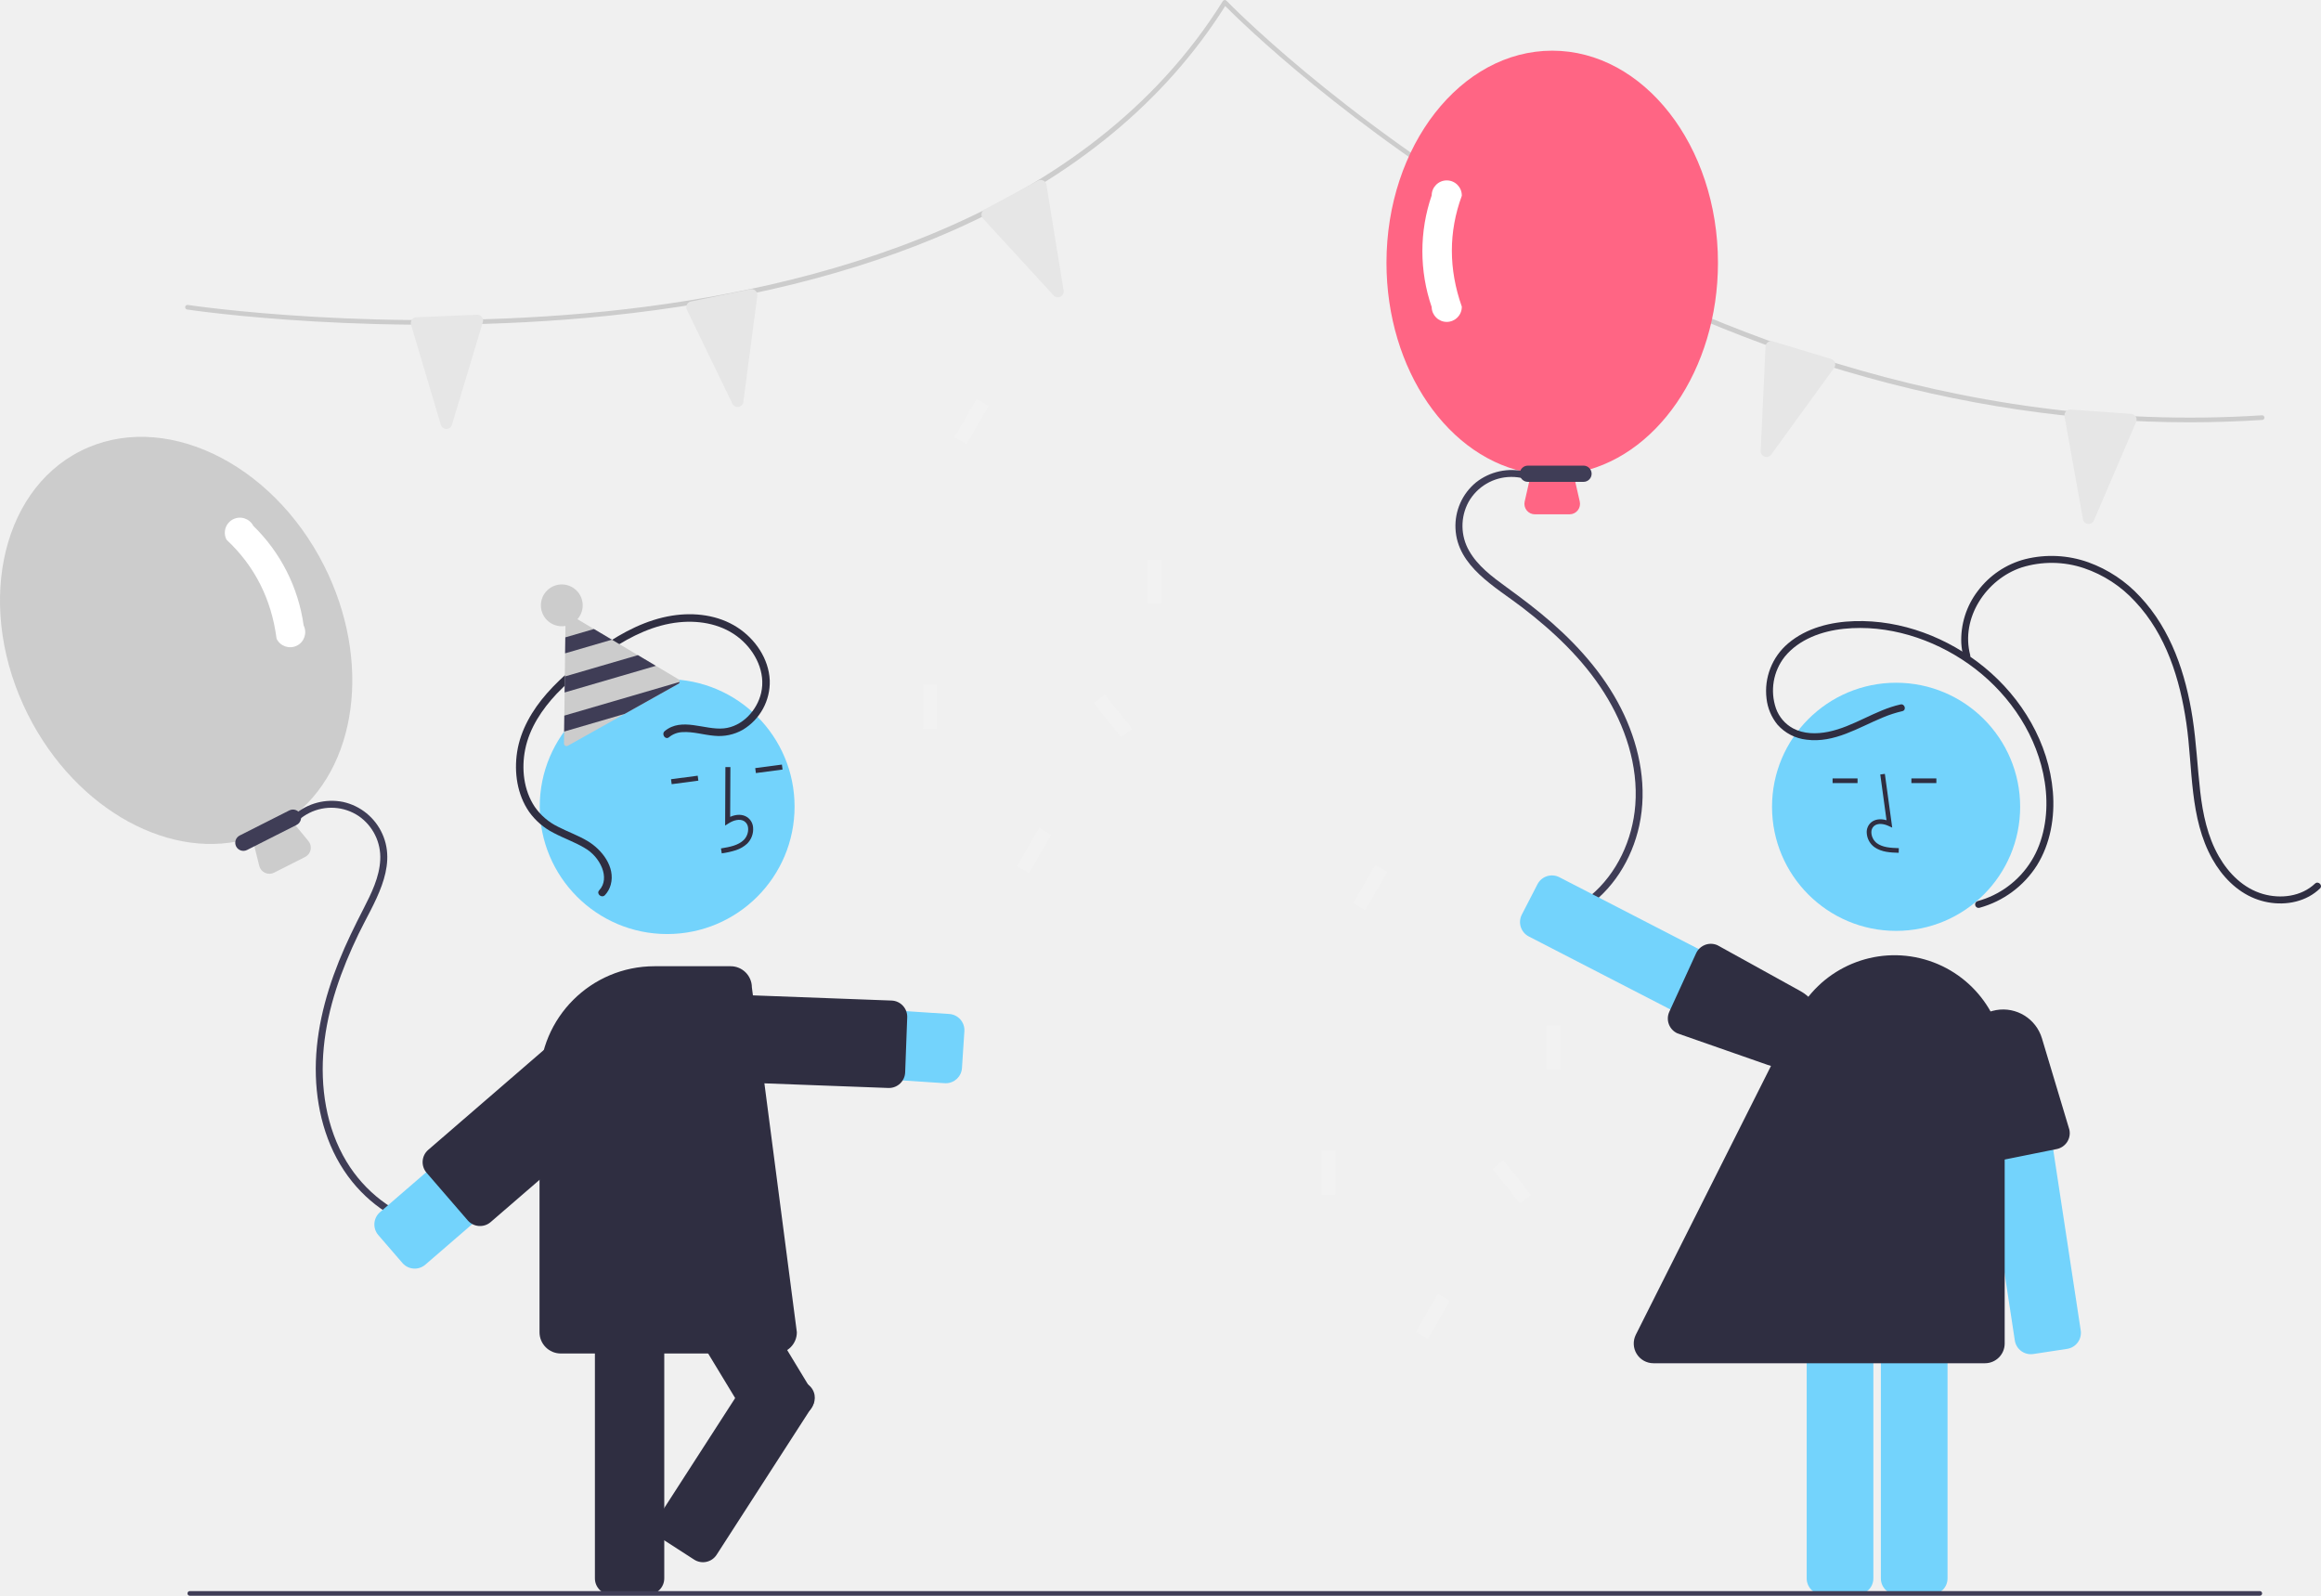
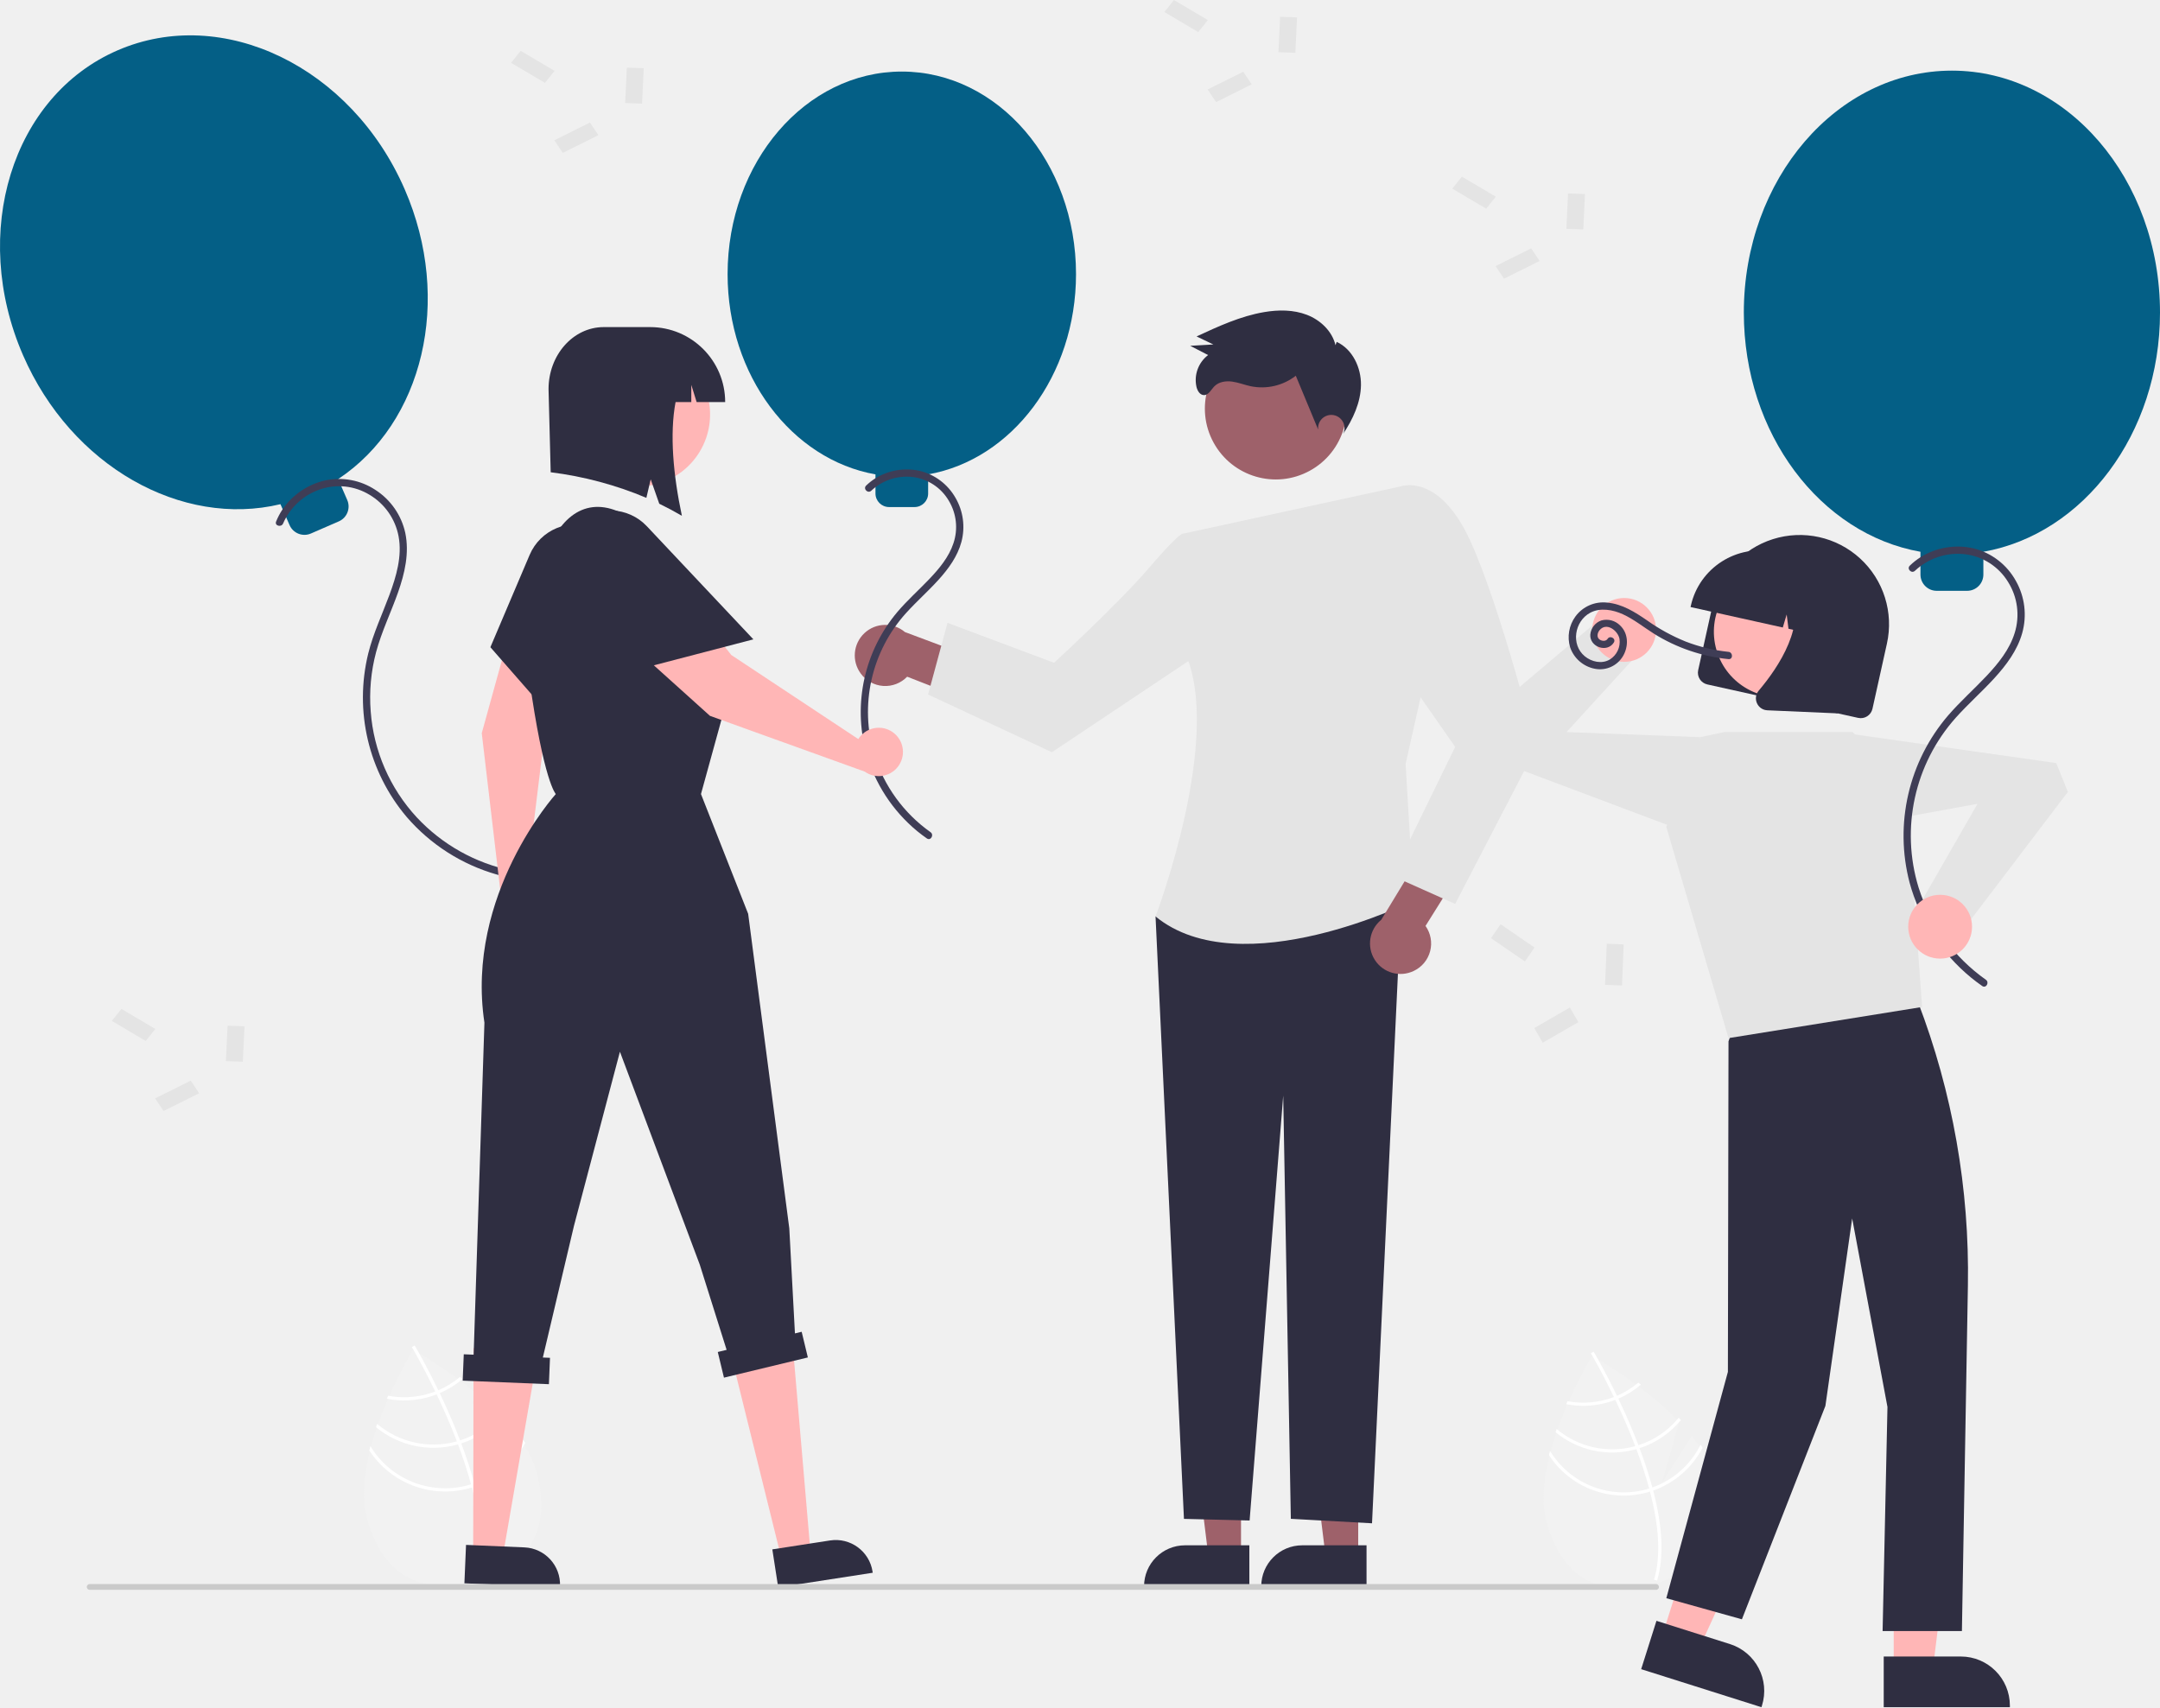
- <svg xmlns="http://www.w3.org/2000/svg" id="a2ecae9d-1cb8-4e92-a90b-6fdb4b0d41d7" data-name="Layer 1" width="1001.273" height="688.362" viewBox="0 0 1001.273 688.362">
-   <path d="M1043.824,287.982c-49.095,0-98.794-7.358-148.162-21.964-47.947-14.187-95.689-35.204-141.9-62.467-72.771-42.934-118.952-88.187-125.849-95.127-26.064,41.321-65.651,73.924-117.68,96.912-41.931,18.526-91.994,30.885-148.798,36.731-96.665,9.952-180.513-2.603-181.348-2.731a1,1,0,0,1,.303-1.977c.833.128,84.465,12.646,180.883,2.715,88.863-9.153,207.079-39.792,265.617-133.783a1,1,0,0,1,1.57-.164c.47.489,47.914,49.453,126.372,95.733,72.375,42.691,186.701,91.768,320.342,83.111a1,1,0,0,1,.129,1.996Q1059.614,287.982,1043.824,287.982Z" transform="translate(-99.36327 -105.8191)" fill="#ccc" />
-   <path d="M291.76,290.836a2.449,2.449,0,0,1-2.223-1.781l-12.853-43.171a2.5,2.5,0,0,1,2.293-3.211l0,0,26.183-1.077a2.5,2.5,0,0,1,2.497,3.219l-13.33,44.249a2.454,2.454,0,0,1-2.398,1.779C291.872,290.842,291.816,290.84,291.76,290.836Z" transform="translate(-99.36327 -105.8191)" fill="#e6e6e6" />
-   <path d="M417.792,281.356a2.449,2.449,0,0,1-2.481-1.4L395.675,239.418a2.5,2.5,0,0,1,1.746-3.539l0,0L423.089,230.6a2.5,2.5,0,0,1,2.982,2.775l-6.031,45.818a2.454,2.454,0,0,1-2.08,2.142C417.904,281.344,417.848,281.351,417.792,281.356Z" transform="translate(-99.36327 -105.8191)" fill="#e6e6e6" />
-   <path d="M556.671,233.883a2.449,2.449,0,0,1-2.778-.627l-30.469-33.175a2.5,2.5,0,0,1,.654-3.892l0-0L547.141,183.748a2.5,2.5,0,0,1,3.655,1.8l7.406,45.616a2.454,2.454,0,0,1-1.376,2.65C556.774,233.838,556.723,233.862,556.671,233.883Z" transform="translate(-99.36327 -105.8191)" fill="#e6e6e6" />
-   <path d="M999.943,331.784a2.449,2.449,0,0,1-2.009-2.019l-7.941-44.339a2.5,2.5,0,0,1,2.638-2.935l0,0,26.139,1.86a2.5,2.5,0,0,1,2.121,3.478l-18.198,42.479a2.454,2.454,0,0,1-2.582,1.499C1000.054,331.802,999.998,331.794,999.943,331.784Z" transform="translate(-99.36327 -105.8191)" fill="#e6e6e6" />
-   <path d="M860.427,302.744a2.449,2.449,0,0,1-1.511-2.414l2.095-44.995a2.5,2.5,0,0,1,3.224-2.276l0.0 0,25.075,7.613a2.5,2.5,0,0,1,1.296,3.862L863.435,301.916a2.454,2.454,0,0,1-2.85.889C860.532,302.786,860.479,302.766,860.427,302.744Z" transform="translate(-99.36327 -105.8191)" fill="#e6e6e6" />
-   <path d="M776.478,327.681H761.493a4.5,4.5,0,0,1-4.389-5.494l2.775-12.247c-35.608-5.789-62.394-44.686-62.394-90.759,0-50.453,32.075-91.5,71.5-91.5s71.5,41.047,71.5,91.5c0,46.073-26.786,84.97-62.394,90.759l2.775,12.247a4.5,4.5,0,0,1-4.389,5.494Z" transform="translate(-99.36327 -105.8191)" fill="#ff6584" />
-   <path d="M782.486,313.681h-24a3.5,3.5,0,0,1,0-7h24a3.5,3.5,0,0,1,0,7Z" transform="translate(-99.36327 -105.8191)" fill="#3f3d56" />
-   <path d="M757.469,309.318a24.776,24.776,0,0,0-21.349,4.586,24.331,24.331,0,0,0-8.865,19.915c.732,16.339,17.181,25.12,28.647,33.908,13.55,10.384,26.269,22.365,35.45,36.871,9.092,14.365,14.794,31.387,13.473,48.532-1.143,14.828-7.863,29.529-19.387,39.126a45.884,45.884,0,0,1-4.566,3.325c-1.619,1.041-.116,3.638,1.514,2.59,12.627-8.116,20.98-21.646,24.143-36.182,3.52-16.172.384-33.008-6.534-47.854-7.186-15.423-18.491-28.534-31.193-39.698-6.301-5.537-12.993-10.563-19.771-15.494-5.96-4.336-12.207-9.005-15.911-15.533a21.638,21.638,0,0,1-.227-21.063,21.213,21.213,0,0,1,18.361-10.797,20.877,20.877,0,0,1,5.417.662c1.871.478,2.67-2.414.798-2.893Z" transform="translate(-99.36327 -105.8191)" fill="#3f3d56" />
-   <path d="M723.486,244.681a6.508,6.508,0,0,1-6.5-6.417,74.256,74.256,0,0,1,0-48.166,6.5,6.5,0,0,1,13.0.083l-.031.172c-5.683,15.489-5.682,31.524.002,47.662l.028.166A6.507,6.507,0,0,1,723.486,244.681Z" transform="translate(-99.36327 -105.8191)" fill="#fff" />
-   <path d="M213.706,482.341a4.476,4.476,0,0,1-2.495-3l-3.049-12.181c-34.39,10.899-75.844-11.729-96.631-52.846-22.763-45.026-12.658-96.129,22.527-113.917s82.328,4.373,105.092,49.399c20.787,41.117,14.431,87.916-14.735,109.148l8.002,9.677a4.5,4.5,0,0,1-1.438,6.883l-13.373,6.761A4.478,4.478,0,0,1,213.706,482.341Z" transform="translate(-99.36327 -105.8191)" fill="#ccc" />
-   <path d="M201.226,470.936a3.504,3.504,0,0,1,1.544-4.703l21.418-10.828a3.5,3.5,0,0,1,3.158,6.247L205.929,472.481A3.504,3.504,0,0,1,201.226,470.936Z" transform="translate(-99.36327 -105.8191)" fill="#3f3d56" />
-   <path d="M226.286,457.3a24.776,24.776,0,0,1,21.122-5.54,24.331,24.331,0,0,1,16.897,13.774c6.718,14.912-3.999,30.17-10.267,43.185-7.407,15.38-13.352,31.811-15.001,48.899-1.633,16.922.958,34.686,9.872,49.39,7.71,12.718,20.34,22.806,34.954,26.17a45.885,45.885,0,0,0,5.575.908c1.914.198,1.745,3.195-.183,2.995-14.931-1.546-28.489-9.852-37.871-21.398-10.438-12.845-15.235-29.284-15.759-45.655-.545-17.006,3.628-33.808,9.927-49.501,3.125-7.784,6.829-15.289,10.654-22.748,3.363-6.558,6.831-13.544,7.192-21.041a21.638,21.638,0,0,0-9.301-18.9,21.213,21.213,0,0,0-21.257-1.352,20.877,20.877,0,0,0-4.536,3.034c-1.454,1.271-3.472-.95-2.017-2.222Z" transform="translate(-99.36327 -105.8191)" fill="#3f3d56" />
-   <path d="M218.718,381.415l-.05-.161c-2.208-16.966-9.442-31.277-21.502-42.536l-.105-.14a6.5,6.5,0,0,1,11.564-5.939,74.256,74.256,0,0,1,21.731,42.985,6.5,6.5,0,0,1-11.639,5.791Z" transform="translate(-99.36327 -105.8191)" fill="#fff" />
-   <path d="M868.223,566.161,758.886,509.79a7.007,7.007,0,0,1-3.014-9.429l6.763-13.118a7.008,7.008,0,0,1,9.429-3.014l109.337,56.372a7.007,7.007,0,0,1,3.014,9.429L877.653,563.147a6.952,6.952,0,0,1-4.092,3.457,7.034,7.034,0,0,1-2.144.337A6.956,6.956,0,0,1,868.223,566.161Z" transform="translate(-99.36327 -105.8191)" fill="#73d3fc" />
-   <path d="M834.889,513.428a6.966,6.966,0,0,1,5.394.141l35.831,19.812a17.469,17.469,0,0,1,7.253,22.952l-.449-.219.449.219a17.484,17.484,0,0,1-21.476,8.842l-38.859-13.582a6.999,6.999,0,0,1-3.573-9.237l11.554-25.231a7.037,7.037,0,0,1,.743-1.294A6.958,6.958,0,0,1,834.889,513.428Z" transform="translate(-99.36327 -105.8191)" fill="#2f2e41" />
-   <circle cx="817.969" cy="348.037" r="53.519" fill="#73d3fc" />
-   <path d="M910.765,786.702V663.688a7.008,7.008,0,0,1,7-7h14.759a7.008,7.008,0,0,1,7,7V786.702a7.008,7.008,0,0,1-7,7H917.765A7.008,7.008,0,0,1,910.765,786.702Z" transform="translate(-99.36327 -105.8191)" fill="#73d3fc" />
-   <path d="M878.765,786.702V663.688a7.008,7.008,0,0,1,7-7h14.759a7.008,7.008,0,0,1,7,7V786.702a7.008,7.008,0,0,1-7,7H885.765A7.008,7.008,0,0,1,878.765,786.702Z" transform="translate(-99.36327 -105.8191)" fill="#73d3fc" />
-   <path d="M918.456,473.692l.056-2c-3.721-.104-7.001-.337-9.466-2.138a6.148,6.148,0,0,1-2.381-4.528,3.514,3.514,0,0,1,1.153-2.895c1.636-1.382,4.269-.935,6.188-.055l1.655.759-3.173-23.19-1.981.271,2.699,19.727c-2.607-.767-5.023-.437-6.678.961a5.471,5.471,0,0,0-1.86,4.492,8.133,8.133,0,0,0,3.2,6.073C911.034,473.484,915.149,473.599,918.456,473.692Z" transform="translate(-99.36327 -105.8191)" fill="#2f2e41" />
-   <rect x="790.572" y="335.799" width="10.771" height="2" fill="#2f2e41" />
-   <rect x="824.572" y="335.799" width="10.771" height="2" fill="#2f2e41" />
-   <path d="M968.546,684.044,950.036,562.43a7.007,7.007,0,0,1,5.867-7.973l14.591-2.221a7.008,7.008,0,0,1,7.974,5.867l18.511,121.613a7.008,7.008,0,0,1-5.867,7.974l-14.591,2.221a6.994,6.994,0,0,1-7.974-5.867Z" transform="translate(-99.36327 -105.8191)" fill="#73d3fc" />
-   <path d="M954.241,605.986a6.966,6.966,0,0,1-3.055-4.448l-5.019-40.635a17.469,17.469,0,0,1,14.311-19.354l.087.492-.087-.492a17.484,17.484,0,0,1,19.773,12.184l11.84,39.425a6.999,6.999,0,0,1-5.375,8.318l-27.205,5.474a7.037,7.037,0,0,1-1.484.159A6.958,6.958,0,0,1,954.241,605.986Z" transform="translate(-99.36327 -105.8191)" fill="#2f2e41" />
-   <path d="M955.677,693.888H812.654a8.5,8.5,0,0,1-7.594-12.319L874.209,544.058a47.516,47.516,0,0,1,89.968,21.347V685.388A8.51,8.51,0,0,1,955.677,693.888Z" transform="translate(-99.36327 -105.8191)" fill="#2f2e41" />
-   <path d="M919.228,409.702c-10.956,2.446-20.197,9.587-31.212,11.807-5.02,1.012-10.548.97-15.158-1.501a15.799,15.799,0,0,1-7.335-8.559,23.621,23.621,0,0,1,3.767-22.341c6.184-7.57,16.043-11.058,25.502-12.041,18.93-1.967,38.375,4.271,53.783,15.137,15.909,11.22,28.114,28.067,32.208,47.241,2.188,10.25,1.973,21.153-1.764,31.023a39.528,39.528,0,0,1-19.769,21.545,38.796,38.796,0,0,1-6.766,2.519,1.501,1.501,0,0,0,.798,2.893,42.731,42.731,0,0,0,24.767-18.239c5.861-9.375,7.827-20.852,6.925-31.759-1.746-21.099-13.349-40.492-29.569-53.768-15.582-12.754-35.74-20.515-56.007-19.898-10.164.309-20.715,2.889-28.619,9.587a26.919,26.919,0,0,0-9.342,23.787,21.571,21.571,0,0,0,4.736,11.294,19.518,19.518,0,0,0,12.528,6.47c11.984,1.56,22.376-5.233,32.966-9.6a51.264,51.264,0,0,1,8.36-2.705c1.883-.421,1.086-3.313-.798-2.893Z" transform="translate(-99.36327 -105.8191)" fill="#2f2e41" />
-   <path d="M949.33,388.5c-4.303-16.107,6.926-32.872,22.184-37.902a43.585,43.585,0,0,1,26.84.299,52.942,52.942,0,0,1,22.118,14.441c13.374,14.228,19.299,33.432,22.071,52.366,2.862,19.549,1.247,40.961,11.25,58.725,4.147,7.365,10.303,13.814,18.257,16.986,7.42,2.959,16.31,2.973,23.419-.873a22.458,22.458,0,0,0,4.705-3.437c1.407-1.328-.717-3.446-2.121-2.121-5.953,5.617-14.825,6.677-22.476,4.472-8.345-2.404-14.769-8.818-19.001-16.203-4.895-8.541-6.933-18.303-8.045-27.989-1.213-10.574-1.681-21.204-3.302-31.735-2.923-18.993-9.238-38.059-22.636-52.312a56.363,56.363,0,0,0-22.275-14.821,47.224,47.224,0,0,0-27.278-1.377,37.203,37.203,0,0,0-20.506,13.79,34.679,34.679,0,0,0-7.073,22.536,30.616,30.616,0,0,0,.975,5.953,1.501,1.501,0,0,0,2.893-.798Z" transform="translate(-99.36327 -105.8191)" fill="#2f2e41" />
-   <path d="M506.906,573.085l-124.363-8.144a14.96,14.96,0,1,1,1.955-29.855l124.363,8.144a7.006,7.006,0,0,1,6.533,7.449l-1.04,15.874a7.006,7.006,0,0,1-6.98,6.548Q507.141,573.1,506.906,573.085Z" transform="translate(-99.36327 -105.8191)" fill="#73d3fc" />
-   <path d="M482.587,575.142l-102.267-3.822a7.005,7.005,0,0,1-6.739-7.262l.886-23.709a7.006,7.006,0,0,1,7.262-6.739l102.267,3.822a7.005,7.005,0,0,1,6.739,7.262l-.886,23.709a7.015,7.015,0,0,1-6.998,6.745C482.764,575.147,482.676,575.145,482.587,575.142Z" transform="translate(-99.36327 -105.8191)" fill="#2f2e41" />
-   <path d="M356.005,786.696V654.113a7.014,7.014,0,0,1,7.006-7.006H378.919a7.014,7.014,0,0,1,7.006,7.006V786.696a7.014,7.014,0,0,1-7.006,7.006H363.011A7.014,7.014,0,0,1,356.005,786.696Z" transform="translate(-99.36327 -105.8191)" fill="#2f2e41" />
-   <path d="M423.997,721.26,355.273,607.879a7.014,7.014,0,0,1,2.36-9.622l13.604-8.246a7.014,7.014,0,0,1,9.622,2.36l68.724,113.381a7.014,7.014,0,0,1-2.36,9.622l-13.604,8.246A7.014,7.014,0,0,1,423.997,721.26Z" transform="translate(-99.36327 -105.8191)" fill="#2f2e41" />
-   <circle cx="287.808" cy="347.956" r="54.967" fill="#73d3fc" />
-   <path d="M416.925,472.543a13.036,13.036,0,0,0,4.76-2.794,8.766,8.766,0,0,0,2.562-6.94,5.897,5.897,0,0,0-2.622-4.539c-1.966-1.261-4.595-1.265-7.271-.085l.101-21.458-2.155-.01-.119,25.227,1.661-1.045c1.926-1.209,4.676-2.061,6.62-.814a3.787,3.787,0,0,1,1.64,2.93,6.624,6.624,0,0,1-1.905,5.174c-2.38,2.274-5.853,2.985-9.813,3.62l.342,2.128A35.526,35.526,0,0,0,416.925,472.543Z" transform="translate(-99.36327 -105.8191)" fill="#2f2e41" />
-   <rect x="425.258" y="436.393" width="11.61" height="2.155" transform="translate(-152.9296 -45.61527) rotate(-7.5232)" fill="#2f2e41" />
-   <rect x="388.929" y="441.19" width="11.61" height="2.155" transform="translate(-153.8704 -50.33052) rotate(-7.5232)" fill="#2f2e41" />
-   <path d="M332.113,680.524V572.185A49.613,49.613,0,0,1,381.669,522.628h32.894a9.15,9.15,0,0,1,9.157,9.092L443.125,680.524a9.171,9.171,0,0,1-9.161,9.161H341.274A9.171,9.171,0,0,1,332.113,680.524Z" transform="translate(-99.36327 -105.8191)" fill="#2f2e41" />
-   <path d="M263.292,628.721l94.308-81.477a14.959,14.959,0,1,1,19.559,22.639l-94.307,81.478a7.005,7.005,0,0,1-9.881-.721L262.57,638.602a7.006,7.006,0,0,1,.721-9.881Z" transform="translate(-99.36327 -105.8191)" fill="#73d3fc" />
-   <path d="M284.107,601.833l77.44-66.905a7.005,7.005,0,0,1,9.881.721l17.763,20.56a7.005,7.005,0,0,1-.721,9.881l-77.44,66.905a7.014,7.014,0,0,1-9.881-.721L283.385,611.714a7.006,7.006,0,0,1,.721-9.881Z" transform="translate(-99.36327 -105.8191)" fill="#2f2e41" />
-   <path d="M386.144,421.174c7.348-6.081,17.171-.33,25.48-1.146,7.95-.781,14.349-7.777,16.092-15.306,2.034-8.784-2.375-17.706-9.018-23.333-7.275-6.163-17.043-8.078-26.351-7.14-10.668,1.075-20.497,5.851-29.346,11.687a131.33,131.33,0,0,0-23.477,19.14c-6.327,6.727-11.733,14.786-13.585,23.964-1.683,8.341-.696,17.639,4.118,24.823a26.088,26.088,0,0,0,10.05,8.605c4.203,2.164,8.701,3.74,12.767,6.173,6.148,3.68,12.048,11.18,9.955,18.828a10.555,10.555,0,0,1-2.484,4.47c-1.42,1.518-3.89-.57-2.466-2.092,2.501-2.672,2.473-6.3,1.23-9.571a17.538,17.538,0,0,0-7.632-8.72c-4.256-2.542-8.978-4.151-13.345-6.475a29.125,29.125,0,0,1-10.512-9.054c-5.139-7.435-6.536-17.012-5.172-25.82,1.477-9.532,6.552-18.123,12.846-25.283,6.849-7.792,15.205-14.34,23.725-20.203,9.142-6.291,19.211-11.565,30.275-13.331,9.591-1.531,19.932-.28,28.191,5.088,7.71,5.01,13.534,13.488,13.951,22.845a23.965,23.965,0,0,1-11.59,21.277,20.587,20.587,0,0,1-12.35,2.615c-4.587-.381-9.157-1.875-13.786-1.572a9.636,9.636,0,0,0-5.72,2.186c-1.605,1.329-3.438-1.338-1.846-2.656Z" transform="translate(-99.36327 -105.8191)" fill="#2f2e41" />
-   <path d="M449.748,712.578l-41.237,63.934a7.014,7.014,0,0,1-9.685,2.09l-13.368-8.622a7.007,7.007,0,0,1-2.09-9.685l41.237-63.934a7.014,7.014,0,0,1,9.685-2.09l13.368,8.622a6.958,6.958,0,0,1,3.051,4.409q.04.182.069.364A6.955,6.955,0,0,1,449.748,712.578Z" transform="translate(-99.36327 -105.8191)" fill="#2f2e41" />
-   <path d="M1074.238,794.181h-893a1,1,0,0,1,0-2h893a1,1,0,0,1,0,2Z" transform="translate(-99.36327 -105.8191)" fill="#3f3d56" />
-   <rect x="398.122" y="295.362" width="6" height="19" fill="#f2f2f2" style="isolation:isolate" />
-   <rect x="495.122" y="241.362" width="6" height="19" fill="#f2f2f2" style="isolation:isolate" />
-   <rect x="576.486" y="405.181" width="6" height="19" transform="translate(-231.5206 345.306) rotate(-38.5192)" fill="#f2f2f2" style="isolation:isolate" />
-   <rect x="535.986" y="469.681" width="19" height="6" transform="translate(-235.9741 602.9258) rotate(-60)" fill="#f2f2f2" style="isolation:isolate" />
-   <rect x="508.986" y="284.681" width="19" height="6" transform="translate(-89.25945 487.0431) rotate(-60)" fill="#f2f2f2" style="isolation:isolate" />
-   <rect x="570.122" y="496.362" width="6" height="19" fill="#f2f2f2" style="isolation:isolate" />
-   <rect x="667.122" y="442.362" width="6" height="19" fill="#f2f2f2" style="isolation:isolate" />
-   <rect x="748.486" y="606.181" width="6" height="19" transform="translate(-319.2714 496.1613) rotate(-38.5192)" fill="#f2f2f2" style="isolation:isolate" />
-   <rect x="707.986" y="670.681" width="19" height="6" transform="translate(-324.0452 852.3822) rotate(-60)" fill="#f2f2f2" style="isolation:isolate" />
-   <rect x="680.986" y="485.681" width="19" height="6" transform="translate(-177.3305 736.4995) rotate(-60)" fill="#f2f2f2" style="isolation:isolate" />
-   <path d="M392.045,398.833l-9.747-5.792-7.738-4.605L363.337,381.764l-7.748-4.6-10.532-6.27a1.135,1.135,0,0,0-1.711.959l-.108,8.913-.093,6.889-.128,9.984-.078,6.893-.128,9.984-.083,6.883-.066,5.116a1.049,1.049,0,0,0,.138.569,1.181,1.181,0,0,0,.403.42,1.124,1.124,0,0,0,1.131.012l47.693-26.735a1.064,1.064,0,0,0,.558-.804.845.845,0,0,0,.022-.168,1.181,1.181,0,0,0-.148-.563A1.049,1.049,0,0,0,392.045,398.833Z" transform="translate(-99.36327 -105.8191)" fill="#ccc" />
-   <polygon points="263.973 275.945 243.782 281.837 243.874 274.948 256.226 271.345 263.973 275.945" fill="#3f3d56" />
-   <polygon points="282.934 287.222 243.575 298.714 243.653 291.821 275.196 282.616 282.934 287.222" fill="#3f3d56" />
-   <path d="M392.584,399.979a1.064,1.064,0,0,1-.558.804l-23.187,12.998L342.727,421.401l.083-6.883Z" transform="translate(-99.36327 -105.8191)" fill="#3f3d56" />
-   <circle cx="242.357" cy="261.13" r="9.019" fill="#ccc" />
+ <svg xmlns="http://www.w3.org/2000/svg" id="b6e4aa1d-5ec3-48ae-976a-dca097aa13b8" data-name="Layer 1" width="892.708" height="705.627" viewBox="0 0 892.708 705.627">
+   <polygon points="561.335 643.116 547.84 643.115 541.42 591.063 561.338 591.064 561.335 643.116" fill="#9e616a" />
+   <path d="M718.423,753.383l-43.513-.002v-.55a16.937,16.937,0,0,1,16.937-16.936h.001l26.576.001Z" transform="translate(-153.6461 -97.18669)" fill="#2f2e41" />
+   <polygon points="512.903 643.116 499.408 643.115 492.988 591.063 512.905 591.064 512.903 643.116" fill="#9e616a" />
+   <path d="M669.99,753.383l-43.513-.002v-.55a16.937,16.937,0,0,1,16.937-16.936h.001l26.576.001Z" transform="translate(-153.6461 -97.18669)" fill="#2f2e41" />
+   <path d="M509.378,375.564a12.544,12.544,0,0,0,19.19,1.315l26.702,10.427,10.294-14.681-37.916-14.196a12.612,12.612,0,0,0-18.271,17.135Z" transform="translate(-153.6461 -97.18669)" fill="#9e616a" />
+   <polygon points="512.732 367.331 477.575 378.799 489.319 627.783 516.453 628.454 530.339 452.867 533.492 627.761 567.042 629.61 579.41 367.331 512.732 367.331" fill="#2f2e41" />
+   <path d="M642.657,317.745l90.233-19.605,10.034,77.696-8.355,37.124,3.347,56.417s-71.349,35.511-106.695,6.609c0,0,28.409-74.619,11.942-109.55Z" transform="translate(-153.6461 -97.18669)" fill="#e4e4e4" />
+   <path d="M658.284,328.735,642.657,317.745s-.923-1.278-13.946,13.946-39.44,39.44-39.44,39.44L545.241,354.62l-8.022,29.637L588.391,408.104l72.447-48.383Z" transform="translate(-153.6461 -97.18669)" fill="#e4e4e4" />
+   <path d="M737.932,498.501a12.544,12.544,0,0,0,4.867-18.609l15.219-24.292L745.512,442.75l-21.011,34.607a12.612,12.612,0,0,0,13.431,21.144Z" transform="translate(-153.6461 -97.18669)" fill="#9e616a" />
+   <path d="M718.816,313.446l14.074-15.306s15.681-5.461,28.494,22.758S788.505,406.355,788.505,406.355l-33.457,64.445L729.065,459.191,755.048,405.9l-27.496-39.465Z" transform="translate(-153.6461 -97.18669)" fill="#e4e4e4" />
+   <circle cx="680.902" cy="266.066" r="29.29" transform="translate(-197.826 262.0195) rotate(-28.66316)" fill="#9e616a" />
+   <path d="M705.601,239.875c-1.386-5.816-6.234-10.407-11.812-12.559s-11.79-2.132-17.684-1.13c-9.784,1.662-18.92,5.882-27.923,10.059l6.939,3.32-9.575.549,7.399,3.826a12.979,12.979,0,0,0-4.806,13.158c.381,1.586,1.399,3.333,3.029,3.388,1.97.066,2.999-2.23,4.378-3.639,1.835-1.874,4.733-2.29,7.332-1.937s5.064,1.353,7.628,1.906a22.847,22.847,0,0,0,18.683-4.329l9.227,22.217a5.466,5.466,0,1,1,10.387,1.751c3.994-6.024,7.207-12.869,7.318-20.096s-3.474-14.841-10.036-17.874" transform="translate(-153.6461 -97.18669)" fill="#2f2e41" />
+   <path d="M366.156,688.679l-12.476,19.615,7.267-25.535c-15.344-16.01-36.586-27.723-36.586-27.723s-26.156,42.987-19.116,69.43,25.218,31.491,44.609,26.328c19.391-5.162,32.653-18.58,25.613-45.023C373.901,699.886,370.498,694.108,366.156,688.679Z" transform="translate(-153.6461 -97.18669)" fill="#f2f2f2" />
+   <path d="M349.649,710.25l.347,1.303c3.956,15.171,4.548,27.673,1.75,37.331-.038.141-.085.278-.123.42l-.652-.193-.625-.193c3.169-10.469,1.755-23.698-1.692-36.932-.107-.428-.216-.862-.337-1.292-1.509-5.589-3.357-11.157-5.369-16.509-.152-.416-.312-.836-.473-1.256-2.692-7.05-5.634-13.688-8.36-19.409-.191-.405-.388-.809-.584-1.206-4.653-9.665-8.597-16.513-9.484-18.025-.105-.186-.166-.287-.18-.311l.567-.337.005-.008.573-.339c.013.024.221.363.584.999,1.371,2.371,5.011,8.83,9.209,17.511.187.392.385.796.575,1.201,2.217,4.641,4.567,9.861,6.802,15.402q.846,2.086,1.618,4.13c.167.419.327.839.479,1.254Q347.542,702.467,349.649,710.25Z" transform="translate(-153.6461 -97.18669)" fill="#fff" />
+   <path d="M334.804,671.803c-.417.173-.84.348-1.273.512a36.835,36.835,0,0,1-3.589,1.156,35.833,35.833,0,0,1-15.87.604c-.18.414-.36.828-.545,1.251a37.16,37.16,0,0,0,16.758-.564,38.111,38.111,0,0,0,3.829-1.241c.427-.162.85-.337,1.265-.516a36.847,36.847,0,0,0,9.462-5.857q-.558-.422-1.091-.829A35.71,35.71,0,0,1,334.804,671.803Z" transform="translate(-153.6461 -97.18669)" fill="#fff" />
+   <path d="M343.799,692.535q-.658.216-1.325.394c-.134.043-.276.08-.411.116a36.023,36.023,0,0,1-32.545-7.318c-.157.449-.314.899-.462,1.353a37.361,37.361,0,0,0,33.351,7.256c.181-.048.361-.096.54-.151.45-.127.892-.258,1.332-.396a37.163,37.163,0,0,0,17.345-11.804c-.308-.326-.616-.651-.93-.975A35.776,35.776,0,0,1,343.799,692.535Z" transform="translate(-153.6461 -97.18669)" fill="#fff" />
+   <path d="M349.649,710.25c-.441.159-.886.305-1.333.445-.479.148-.959.29-1.443.419A36.12,36.12,0,0,1,306.724,694.909c-.151.6-.304,1.194-.442,1.79a37.443,37.443,0,0,0,40.935,15.705c.484-.129.966-.264,1.437-.417.455-.135.9-.281,1.343-.433a37.334,37.334,0,0,0,20.716-17.96c-.263-.441-.543-.871-.825-1.307A36.004,36.004,0,0,1,349.649,710.25Z" transform="translate(-153.6461 -97.18669)" fill="#fff" />
+   <path d="M852.82,690.725,840.525,710.055l7.162-25.164c-15.121-15.778-36.054-27.32-36.054-27.32s-25.776,42.363-18.838,68.422,24.851,31.033,43.961,25.946c19.11-5.087,32.179-18.311,25.241-44.369C860.453,701.769,857.098,696.074,852.82,690.725Z" transform="translate(-153.6461 -97.18669)" fill="#f2f2f2" />
+   <path d="M836.553,711.982l.342,1.284c3.899,14.951,4.482,27.271,1.725,36.789-.038.139-.084.274-.121.414l-.643-.19-.616-.19c3.123-10.317,1.729-23.354-1.668-36.395-.105-.421-.212-.849-.332-1.273-1.487-5.508-3.308-10.995-5.291-16.269-.15-.41-.308-.824-.466-1.238-2.653-6.948-5.552-13.489-8.238-19.127-.188-.399-.382-.797-.575-1.188-4.585-9.525-8.472-16.273-9.346-17.763-.103-.184-.164-.283-.177-.307l.558-.333.005-.008.565-.334c.013.024.218.357.575.984,1.351,2.337,4.938,8.702,9.075,17.257.185.387.379.784.567,1.184,2.184,4.573,4.501,9.717,6.703,15.178q.833,2.056,1.594,4.07c.164.412.322.827.472,1.236Q834.477,704.312,836.553,711.982Z" transform="translate(-153.6461 -97.18669)" fill="#fff" />
+   <path d="M821.924,674.093c-.411.171-.828.343-1.255.504a36.302,36.302,0,0,1-3.537,1.139,35.312,35.312,0,0,1-15.64.595c-.177.408-.355.816-.537,1.232a36.62,36.62,0,0,0,16.515-.556A37.56,37.56,0,0,0,821.244,675.786c.421-.16.838-.332,1.247-.509a36.312,36.312,0,0,0,9.325-5.771q-.55-.415-1.075-.817A35.191,35.191,0,0,1,821.924,674.093Z" transform="translate(-153.6461 -97.18669)" fill="#fff" />
+   <path d="M830.788,694.525q-.648.213-1.306.389c-.132.042-.272.079-.405.115a35.5,35.5,0,0,1-32.072-7.212c-.154.443-.309.886-.455,1.333a36.818,36.818,0,0,0,32.866,7.15c.178-.047.356-.095.532-.149.443-.125.879-.254,1.312-.39a36.623,36.623,0,0,0,17.093-11.633c-.303-.321-.607-.642-.916-.961A35.256,35.256,0,0,1,830.788,694.525Z" transform="translate(-153.6461 -97.18669)" fill="#fff" />
+   <path d="M836.553,711.982c-.435.157-.873.301-1.313.438-.472.146-.945.286-1.422.413a35.596,35.596,0,0,1-39.565-15.969c-.149.591-.3,1.176-.436,1.764a36.899,36.899,0,0,0,40.34,15.477c.477-.127.952-.26,1.416-.411.448-.133.886-.277,1.323-.427a36.791,36.791,0,0,0,20.415-17.699c-.259-.435-.535-.859-.813-1.288A35.481,35.481,0,0,1,836.553,711.982Z" transform="translate(-153.6461 -97.18669)" fill="#fff" />
+   <path d="M598.354,210.485c0-46.238-32.235-83.721-72-83.721s-72,37.483-72,83.721c0,41.936,26.516,76.669,61.116,82.769v7.89a5.62,5.62,0,0,0,5.62,5.62H531.618a5.62,5.62,0,0,0,5.62-5.62V293.255C571.838,287.154,598.354,252.421,598.354,210.485Z" transform="translate(-153.6461 -97.18669)" fill="#045f86" />
+   <path d="M513.739,300.004a21.418,21.418,0,0,1,16.979-5.68,20.129,20.129,0,0,1,15.046,9.812,21.016,21.016,0,0,1,1.944,17.548c-1.893,5.765-5.915,10.563-10.04,14.888-4.327,4.537-9.032,8.721-13.1,13.502a64.219,64.219,0,0,0-12.966,58.21,64.743,64.743,0,0,0,21.119,32.43q1.939,1.585,3.994,3.019c1.585,1.109,3.086-1.49,1.514-2.59a61.597,61.597,0,0,1-23.244-31.993,61.01,61.01,0,0,1,13.163-58.613c4.291-4.737,9.095-8.978,13.384-13.717,4.109-4.54,7.855-9.661,9.46-15.659A23.932,23.932,0,0,0,548.54,302.936a23.27,23.27,0,0,0-14.912-11.158,24.683,24.683,0,0,0-18.289,3.166,23.632,23.632,0,0,0-3.721,2.938c-1.393,1.342.73,3.462,2.121,2.121Z" transform="translate(-153.6461 -97.18669)" fill="#3f3d56" />
+   <path d="M320.903,175.427c-22.03-50.644-75.197-76.341-118.751-57.395s-61.003,75.36-38.972,126.005c19.981,45.932,65.573,71.342,106.377,61.538l3.759,8.642a6.713,6.713,0,0,0,8.833,3.478l11.531-5.016a6.713,6.713,0,0,0,3.478-8.833l-3.759-8.642C328.389,272.036,340.884,221.359,320.903,175.427Z" transform="translate(-153.6461 -97.18669)" fill="#045f86" />
+   <path d="M270.656,313.534a25.665,25.665,0,0,1,15.374-14.111,24.23,24.23,0,0,1,20.317,2.257,25.42,25.42,0,0,1,12.024,17.161c1.538,8.229-.957,16.61-3.792,24.271-2.972,8.031-6.675,15.83-8.742,24.17A76.404,76.404,0,0,0,321.739,434.871a77.102,77.102,0,0,0,37.225,23.773c1.774.5,3.566.927,5.373,1.293,1.885.382,2.691-2.509.798-2.893a74.113,74.113,0,0,1-39.239-22.024,72.37,72.37,0,0,1-19.041-43.753,73.176,73.176,0,0,1,2.241-24.599c2.28-8.456,6.138-16.373,9.047-24.612,2.776-7.862,4.743-16.304,2.999-24.624a28.3,28.3,0,0,0-12.359-17.766,27.34,27.34,0,0,0-20.736-3.917,29.178,29.178,0,0,0-17.731,12.122,27.56,27.56,0,0,0-2.551,4.866c-.738,1.782,2.164,2.559,2.893.798Z" transform="translate(-153.6461 -97.18669)" fill="#3f3d56" />
+   <polygon points="782.652 689.952 798.823 689.951 806.515 627.578 782.649 627.579 782.652 689.952" fill="#ffb6b6" />
+   <path d="M932.173,781.859l31.846-.001h.001a20.296,20.296,0,0,1,20.295,20.294v.659l-52.141.002Z" transform="translate(-153.6461 -97.18669)" fill="#2f2e41" />
+   <polygon points="686.94 676.201 702.358 681.077 728.505 623.93 705.75 616.732 686.94 676.201" fill="#ffb6b6" />
+   <path d="M838.246,767.11l30.363,9.604.001 0a20.296,20.296,0,0,1,13.228,25.47l-.199.629-49.713-15.725Z" transform="translate(-153.6461 -97.18669)" fill="#2f2e41" />
+   <path d="M876.996,502.275,868.023,527.584l-.254,136.631L842.321,757.762l31.238,8.718L908.065,678.274l11.068-77.476,14.585,77.926-2.008,92.62H964.486l2.474-142.729a312.938,312.938,0,0,0-20.66-117.367l0-0Z" transform="translate(-153.6461 -97.18669)" fill="#2f2e41" />
+   <polygon points="712.663 302.57 765.64 302.57 787.776 324.706 794.389 416.206 714.377 429.082 688.674 341.778 702.671 304.674 712.663 302.57" fill="#e4e4e4" />
+   <polygon points="693.611 342.651 612.045 311.962 609.922 299.276 661.362 255.749 678.483 268.591 647.451 302.57 702.671 304.674 693.611 342.651" fill="#e4e4e4" />
+   <circle cx="671.255" cy="260.362" r="13.19" fill="#ffb6b6" />
+   <path d="M855.491,374.166l5.96-26.876A36.889,36.889,0,1,1,933.479,363.263L927.518,390.139a4.961,4.961,0,0,1-5.91,3.765l-62.352-13.828A4.961,4.961,0,0,1,855.491,374.166Z" transform="translate(-153.6461 -97.18669)" fill="#2f2e41" />
+   <circle cx="889.026" cy="358.319" r="27.046" transform="translate(-218.2457 164.3949) rotate(-16.15937)" fill="#ffb6b6" />
+   <path d="M852.454,347.55a29.214,29.214,0,0,1,34.806-22.171l5.375,1.192A29.213,29.213,0,0,1,914.807,361.378l-.119.538-11.36-2.519L901.859,347.688l-3.181,10.677-5.871-1.302-.741-5.907-1.605,5.387-38.127-8.455Z" transform="translate(-153.6461 -97.18669)" fill="#2f2e41" />
+   <path d="M879.763,387.795a4.882,4.882,0,0,1,.743-5.144c8.099-9.571,20.514-27.822,12.666-42.516l-.564-1.056,30.733,6.815L913.108,392.035l-29.011-1.265a5.062,5.062,0,0,1-.873-.114A4.935,4.935,0,0,1,879.763,387.795Z" transform="translate(-153.6461 -97.18669)" fill="#2f2e41" />
+   <polygon points="763.533 303.124 849.813 315.392 854.638 327.316 813.862 380.963 794.363 372.141 817.287 332.24 762.925 342.163 763.533 303.124" fill="#e4e4e4" />
+   <path d="M1046.354,226.383c0-55.228-38.503-100-86-100s-86,44.772-86,100c0,50.09,31.672,91.577,73,98.864v9.424a6.713,6.713,0,0,0,6.712,6.713h12.575a6.713,6.713,0,0,0,6.712-6.713V325.247C1014.682,317.96,1046.354,276.473,1046.354,226.383Z" transform="translate(-153.6461 -97.18669)" fill="#045f86" />
+   <path d="M945.08,333.102a25.865,25.865,0,0,1,20.59-6.858,24.277,24.277,0,0,1,17.894,11.483,25.382,25.382,0,0,1,2.734,21.063c-2.122,6.87-6.779,12.623-11.633,17.779-5.179,5.501-10.852,10.53-15.804,16.245a76.411,76.411,0,0,0-15.992,69.218,77.007,77.007,0,0,0,25.39,39.214q2.244,1.827,4.618,3.484c1.586,1.109,3.087-1.491,1.514-2.59a73.857,73.857,0,0,1-27.817-38.13,73.19,73.19,0,0,1,15.362-70.158c5.09-5.682,10.822-10.743,15.97-16.37,4.93-5.388,9.455-11.438,11.48-18.558a28.272,28.272,0,0,0-2.588-21.622,27.573,27.573,0,0,0-17.494-13.461,29.161,29.161,0,0,0-21.891,3.63,27.621,27.621,0,0,0-4.457,3.508c-1.391,1.344.732,3.464,2.121,2.121Z" transform="translate(-153.6461 -97.18669)" fill="#3f3d56" />
+   <circle cx="801.835" cy="383.029" r="13.19" fill="#ffb6b6" />
+   <path d="M818.034,361.252c-.692,1.094-2.368.935-3.31.251-1.307-.949-.884-2.778.016-3.858,2.861-3.434,7.592.192,8.23,3.602a8.58,8.58,0,0,1-4.037,8.543c-3.264,1.934-7.503.964-10.309-1.351-5.854-4.829-4.26-14.497,2.242-17.99,4.149-2.229,9.395-1.251,13.483.617,4.601,2.102,8.558,5.325,12.813,8.01a71.443,71.443,0,0,0,30.86,10.537c1.919.196,1.905-2.806,0-3a68.626,68.626,0,0,1-17.732-4.27,77.925,77.925,0,0,1-15.933-8.745c-5.01-3.434-10.245-6.77-16.445-7.338a14.266,14.266,0,0,0-13.151,5.722,14.569,14.569,0,0,0-2.19,12.78,13.492,13.492,0,0,0,10.285,8.855,11.03,11.03,0,0,0,11.628-5.372c2.282-3.947,2.208-9.249-1.239-12.521a7.958,7.958,0,0,0-7.738-2.105,6.808,6.808,0,0,0-4.603,5.859c-.333,5.123,6.94,7.686,9.72,3.288,1.035-1.637-1.56-3.144-2.59-1.514Z" transform="translate(-153.6461 -97.18669)" fill="#3f3d56" />
+   <polygon points="64.196 425.291 60.234 430.262 46.22 421.972 50.182 417 64.196 425.291" fill="#e4e4e4" />
+   <polygon points="78.819 446.651 82.319 451.874 67.597 459.197 64.097 453.974 78.819 446.651" fill="#e4e4e4" />
+   <polygon points="94.059 423.945 101.053 424.192 100.357 438.826 93.363 438.579 94.059 423.945" fill="#e4e4e4" />
+   <polygon points="229.196 29.291 225.234 34.262 211.22 25.972 215.182 21 229.196 29.291" fill="#e4e4e4" />
+   <polygon points="243.819 50.651 247.319 55.874 232.597 63.197 229.097 57.974 243.819 50.651" fill="#e4e4e4" />
+   <polygon points="259.059 27.945 266.053 28.192 265.357 42.826 258.363 42.579 259.059 27.945" fill="#e4e4e4" />
+   <polygon points="618.196 81.291 614.234 86.262 600.22 77.972 604.182 73 618.196 81.291" fill="#e4e4e4" />
+   <polygon points="632.819 102.651 636.319 107.874 621.597 115.197 618.097 109.974 632.819 102.651" fill="#e4e4e4" />
+   <polygon points="648.059 79.945 655.053 80.192 654.357 94.826 647.363 94.579 648.059 79.945" fill="#e4e4e4" />
+   <polygon points="499.196 8.291 495.234 13.262 481.22 4.972 485.182 0 499.196 8.291" fill="#e4e4e4" />
+   <polygon points="513.819 29.651 517.319 34.874 502.597 42.197 499.097 36.974 513.819 29.651" fill="#e4e4e4" />
+   <polygon points="529.059 6.945 536.053 7.192 535.357 21.826 528.363 21.579 529.059 6.945" fill="#e4e4e4" />
+   <rect x="775.354" y="478.383" width="7" height="17" transform="translate(-217.0368 756.1566) rotate(-55.52447)" fill="#e4e4e4" />
+   <rect x="793.354" y="512.383" width="7" height="17" transform="translate(590.5365 1374.234) rotate(-120)" fill="#e4e4e4" />
+   <rect x="817.354" y="487.383" width="7" height="17" transform="translate(1467.06 927.7891) rotate(-177.6523)" fill="#e4e4e4" />
+   <polygon points="322.899 643.871 335.014 641.997 326.708 545.197 299.708 550.197 322.899 643.871" fill="#ffb6b6" />
+   <path d="M472.842,737.58,496.703,733.89l.001-0a15.387,15.387,0,0,1,17.557,12.855l.076.494-39.066,6.041Z" transform="translate(-153.6461 -97.18669)" fill="#2f2e41" />
+   <polygon points="195.562 642.671 207.81 643.192 222.708 557.196 195.708 557.197 195.562 642.671" fill="#ffb6b6" />
+   <path d="M346.254,735.725l24.122,1.028.001,0a15.387,15.387,0,0,1,14.717,16.028l-.021.5-39.495-1.682Z" transform="translate(-153.6461 -97.18669)" fill="#2f2e41" />
+   <path d="M373.324,459.678a10.025,10.025,0,0,0-1.768-.329l7.636-62.501,25.909-54.868A15.08,15.08,0,0,0,378.86,327.262l0,0a118.971,118.971,0,0,0-15.225,33.596l-10.885,39.357,7.96,67.493a9.997,9.997,0,1,0,12.614-8.03Z" transform="translate(-153.6461 -97.18669)" fill="#ffb6b6" />
+   <path d="M389.054,402.138l-32.734-37.447,16.216-38.142A20.802,20.802,0,0,1,411.205,341.864Z" transform="translate(-153.6461 -97.18669)" fill="#2f2e41" />
+   <circle cx="417.383" cy="268.501" r="29.729" transform="translate(-172.0624 408.7597) rotate(-61.33683)" fill="#ffb6b6" />
+   <path d="M422.354,232.383h-19.204c-12.59,0-22.796,11.482-22.796,25.646l.889,34.354a149.225,149.225,0,0,1,39.541,10.576l1.792-7.654,3.536,10.081q4.717,2.285,9.354,4.998c-3.608-16.951-5.093-33.863-2.616-47h6.504v-7.118l2.208,7.118h11.792v-0A31,31,0,0,0,422.354,232.383Z" transform="translate(-153.6461 -97.18669)" fill="#2f2e41" />
+   <path d="M484.971,647.643l-2.782.67-2.335-43.429-17-130-19.5-49.5,9.5-34.5s11-24-16.5-42.5l-22-37c-15.197-9.936-27.7-3.439-34.365,13.45-5.808,14.716-10.316,33.333-7.635,52.55,6.006,43.046,11,48,11,48s-37.5,41.5-29.5,94.5l-4.458,137.224-4.079-.167-.447,10.899,35.636,1.461.447-10.899-2.956-.121,12.857-54.397,19-72,33,88,11.1,35.229-3.657.881,2.554,10.605,34.674-8.351Z" transform="translate(-153.6461 -97.18669)" fill="#2f2e41" />
+   <path d="M509.46,401.227a10.025,10.025,0,0,0-1.084,1.434l-52.503-34.757L418.363,320.21a15.08,15.08,0,0,0-24.891,16.9l0,0a118.971,118.971,0,0,0,23.253,28.631l30.346,27.323L511.008,416.1a9.997,9.997,0,1,0-1.548-14.872Z" transform="translate(-153.6461 -97.18669)" fill="#ffb6b6" />
+   <path d="M465.012,361.445l-48.126,12.553-26.877-31.55a20.802,20.802,0,0,1,30.978-27.751Z" transform="translate(-153.6461 -97.18669)" fill="#2f2e41" />
+   <path d="M838.04,754.299h-647.294a1.191,1.191,0,1,1,0-2.381h647.294a1.191,1.191,0,1,1,0,2.381Z" transform="translate(-153.6461 -97.18669)" fill="#cacaca" />
</svg>
